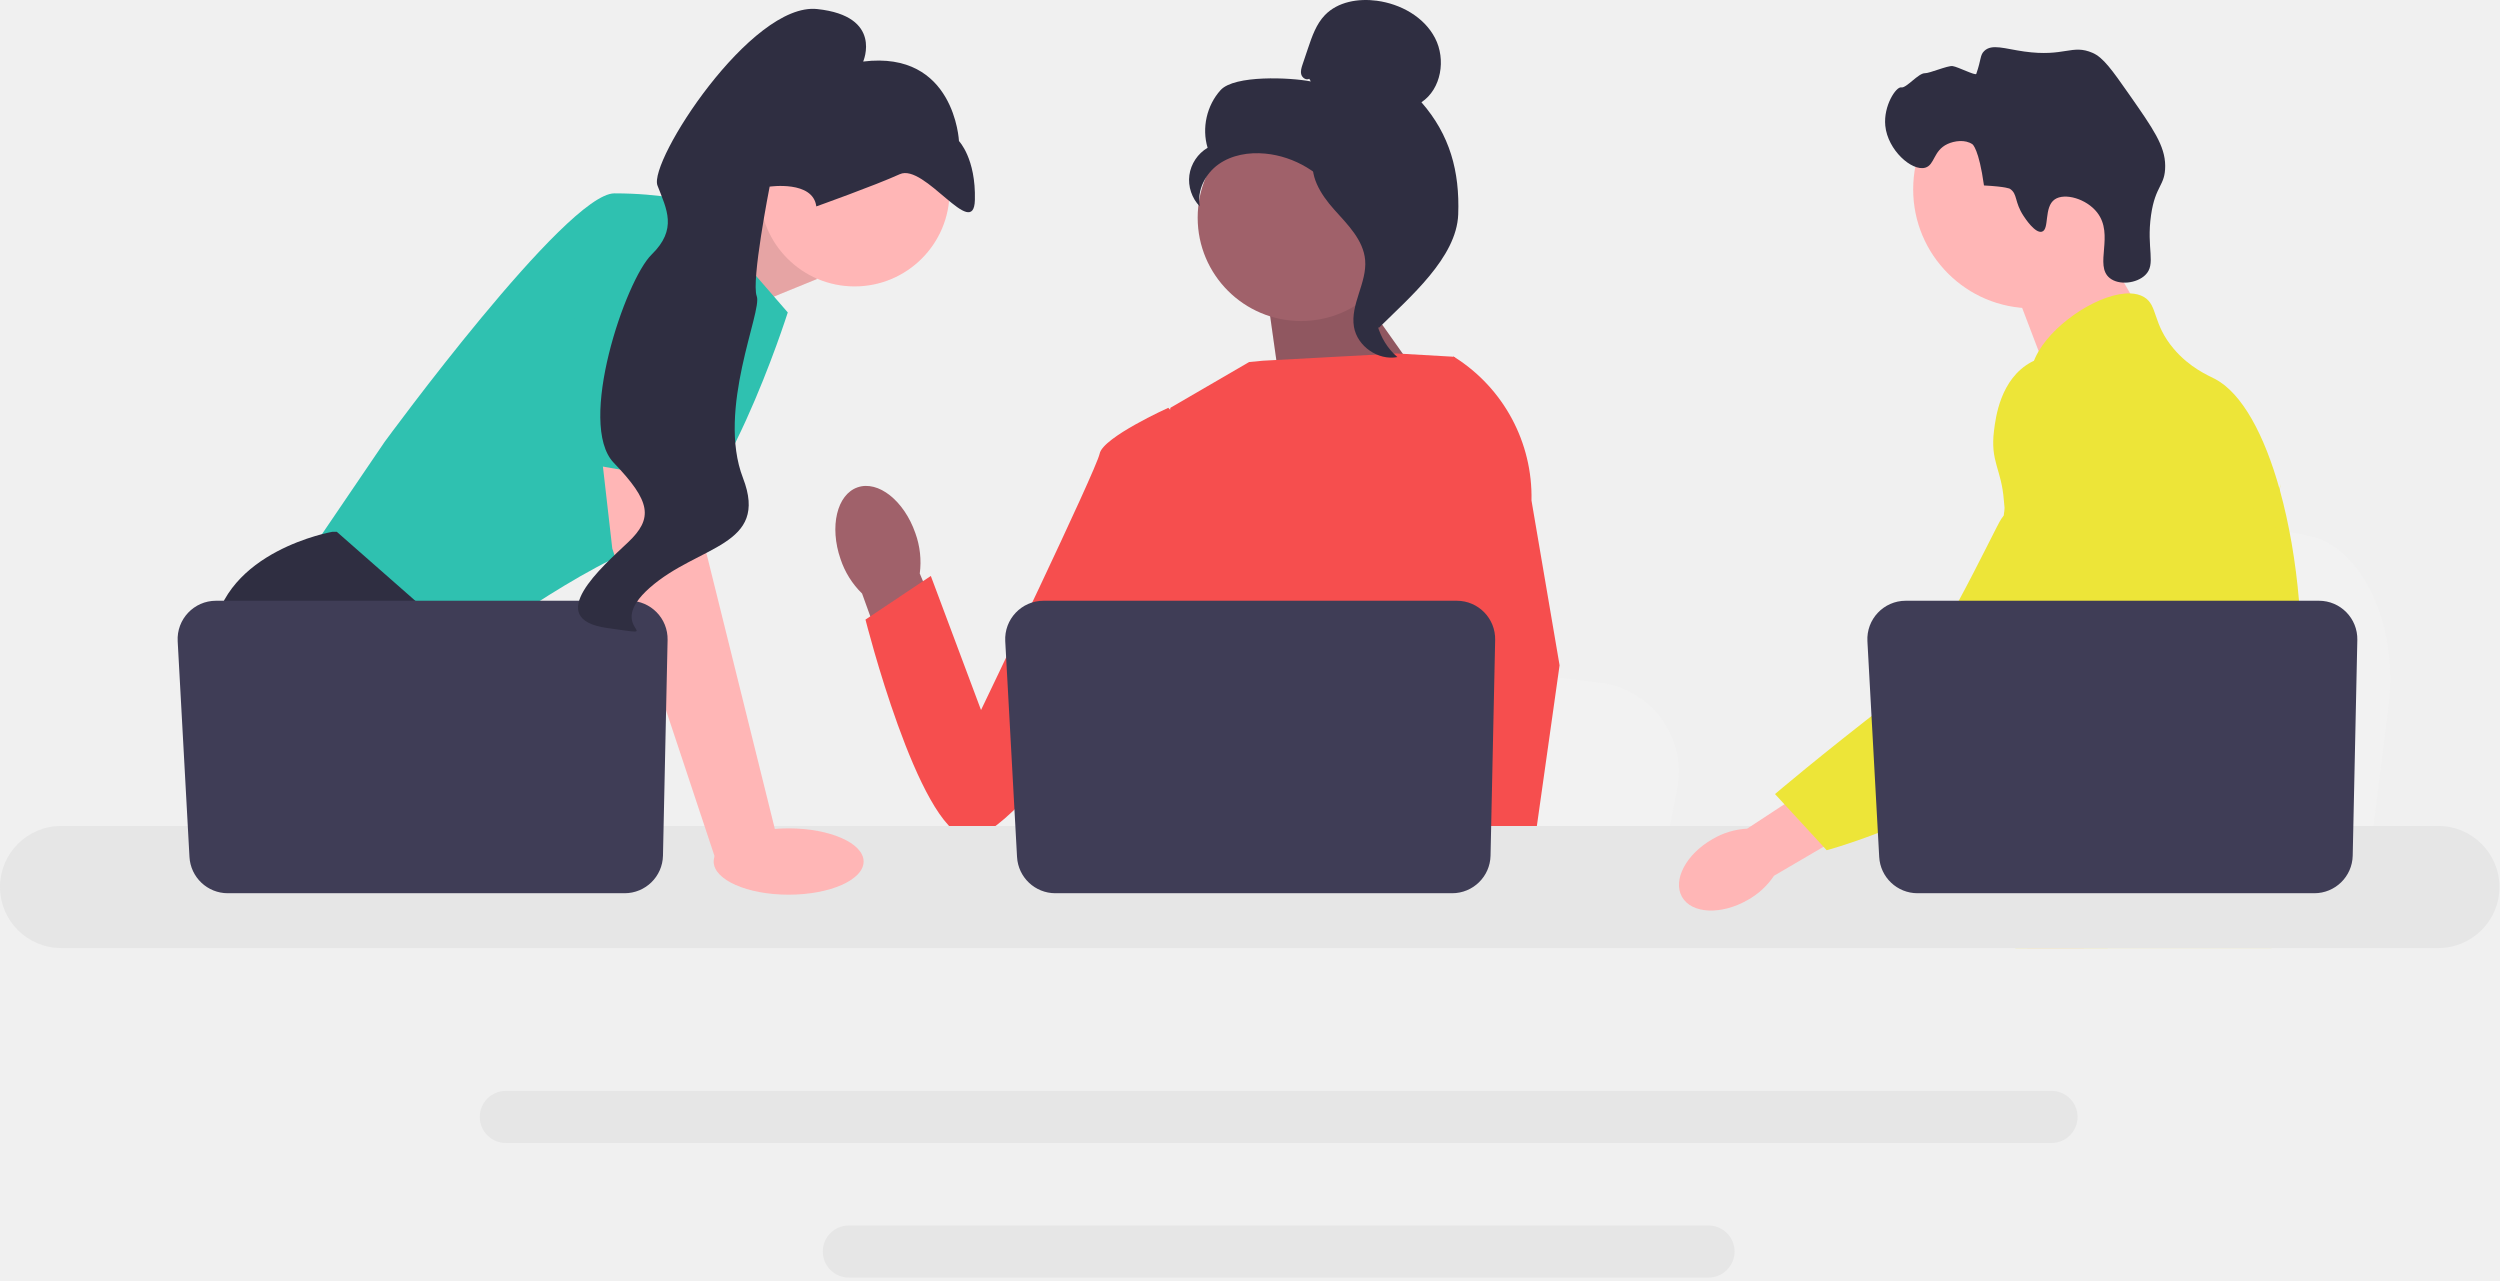
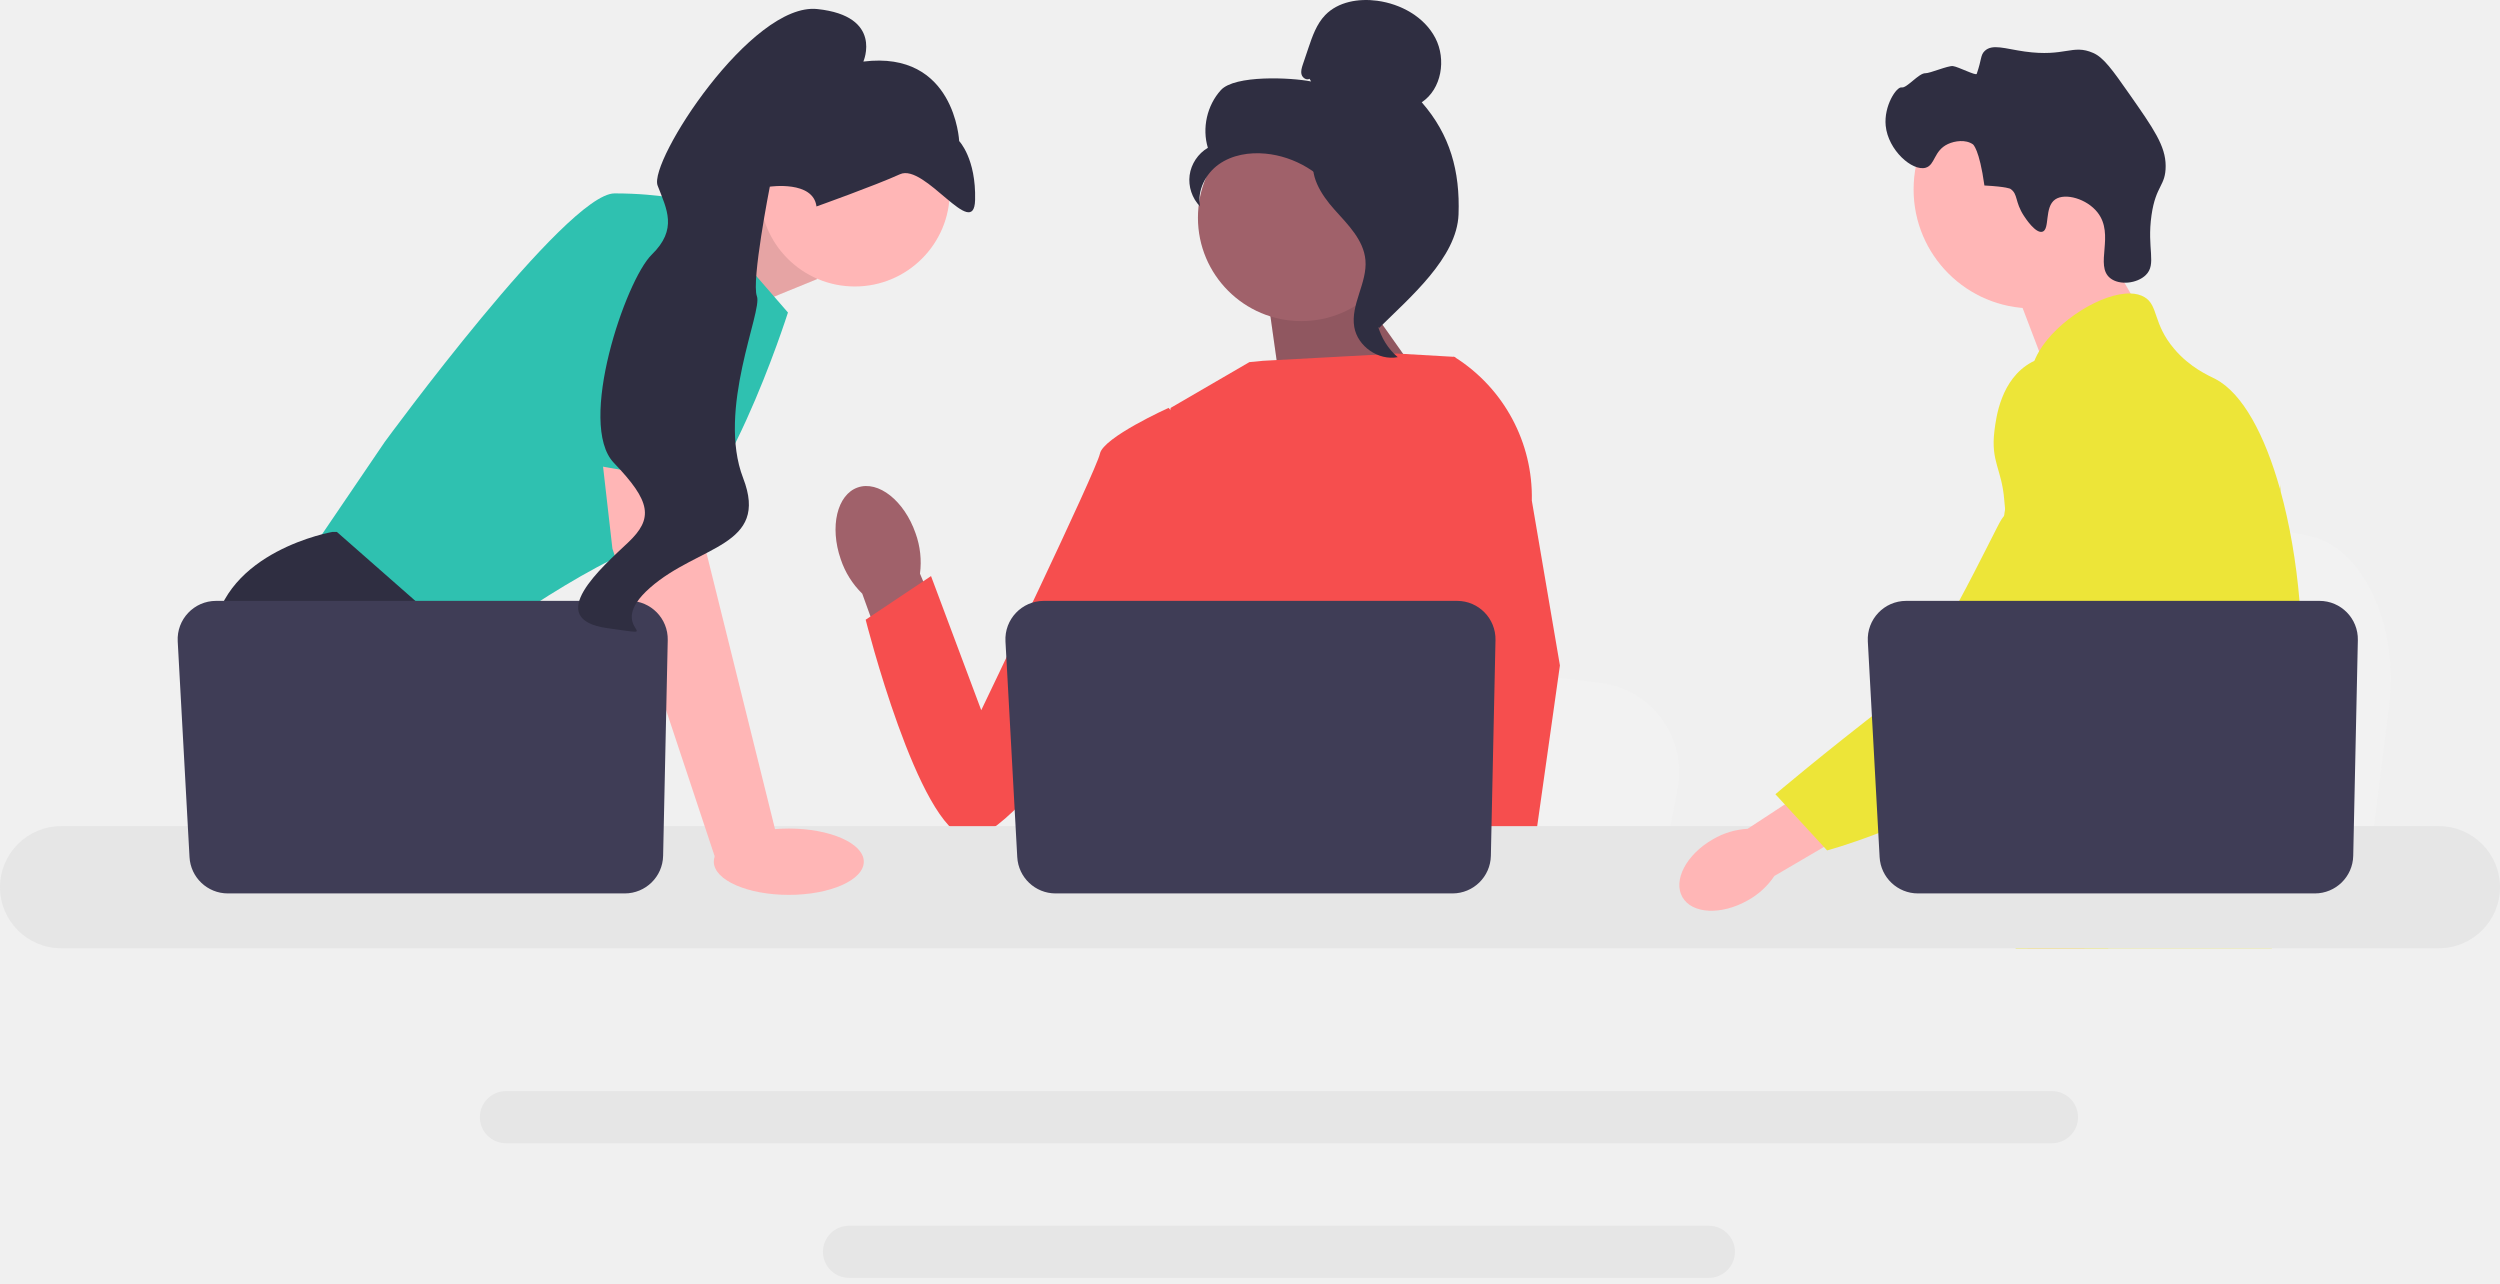
- <svg xmlns="http://www.w3.org/2000/svg" width="867" height="444" viewBox="0 0 867 444" fill="none">
+ <svg xmlns="http://www.w3.org/2000/svg" width="300" height="154" viewBox="0 0 300 154" fill="none">
  <g clip-path="url(#clip0_12_4)">
-     <path d="M828.335 244.952L825.62 266.574L818.88 320.278H683.498C684.555 308.241 686 290.916 687.544 272.213C687.696 270.345 687.856 268.465 688.008 266.574C691.88 219.56 696.116 166.358 696.116 166.358L713.915 169.673L748.447 176.095L762.518 178.71L800.2 185.726C818.987 189.217 831.91 216.419 828.335 244.952Z" fill="#F2F2F2" />
-     <path d="M725.93 79.358L742.579 108.491L710.58 131.169L696.93 95.358L725.93 79.358Z" fill="#FFB6B6" />
-     <path d="M704.735 106.92C727.514 106.92 745.979 88.454 745.979 65.675C745.979 42.897 727.514 24.431 704.735 24.431C681.957 24.431 663.491 42.897 663.491 65.675C663.491 88.454 681.957 106.92 704.735 106.92Z" fill="#FFB6B6" />
-     <path d="M701.774 74.896C698.499 69.912 699.784 67.305 697.043 65.473C697.043 65.473 695.939 64.736 688.043 64.316C686.275 51.592 684.068 50.049 684.068 50.049C681.525 48.27 677.75 48.848 675.402 49.936C670.436 52.236 671.011 57.205 667.667 58.156C663.048 59.47 654.643 52.065 653.815 43.587C653.14 36.672 657.595 29.956 659.362 30.311C661.114 30.663 665.309 25.308 667.574 25.391C669.121 25.447 675.441 22.7 677.141 22.915C678.998 23.15 685.119 26.344 685.374 25.614C687.147 20.542 686.626 19.135 688.13 17.684C690.796 15.113 695.156 16.904 701.997 17.865C716.071 19.843 718.527 15.202 725.74 18.347C729.384 19.936 732.432 24.221 738.381 32.727C746.7 44.622 750.86 50.57 750.887 57.507C750.914 64.581 747.488 64.132 745.983 74.605C744.308 86.263 747.867 91.594 743.979 95.382C740.974 98.309 734.866 99.004 731.657 96.434C726.163 92.036 733.353 81.422 727.273 73.668C723.541 68.908 716.035 66.79 712.597 69.143C708.709 71.803 710.851 79.612 708.117 80.353C705.776 80.987 702.345 75.764 701.774 74.896Z" fill="#2F2E41" />
-     <path d="M797.85 237.338C796.7 257.008 792.13 263.217 790.53 286.447C790.18 291.548 789.97 297.467 789.97 304.528C789.97 306.327 789.98 308.068 789.98 309.768C789.98 313.387 789.911 316.808 789.49 320.278C789.17 323.048 788.621 325.838 787.71 328.778H698.88C698.871 328.758 698.871 328.738 698.86 328.717C698.34 326.458 698.01 324.298 697.76 322.228C697.68 321.568 697.61 320.918 697.55 320.278C697.47 319.528 697.4 318.788 697.331 318.058C697.06 315.148 696.791 312.398 696.15 309.768C695.291 306.137 693.73 302.718 690.53 299.418C689.22 298.068 687.911 297.018 686.63 296.098C686.38 295.927 686.14 295.758 685.89 295.588C682.35 293.157 679 291.407 676.1 286.447C676.05 286.378 676.01 286.298 675.97 286.228C675.47 285.358 674.17 283.077 673.23 280.038C672.24 276.878 671.64 272.907 672.72 268.848C675.291 259.228 684.81 258.268 692.59 248.548C693.43 247.498 694.26 246.338 695.05 245.048C698.57 239.327 699.52 234.288 700.64 228.298C700.82 227.327 700.98 226.367 701.11 225.438C701.21 224.738 701.3 224.048 701.371 223.367C701.99 217.657 701.69 212.738 700.96 208.338C698.581 193.927 691.56 185.008 696.52 172.077C698.081 168.018 700.291 164.968 702.52 162.358C707.24 156.827 712.09 153.238 711.25 146.098C710.4 138.898 704.94 137.907 704.331 131.617C704.02 128.438 705.06 125.088 707.01 121.798V121.788C713.25 111.197 728.831 101.447 738.73 101.758C740.56 101.808 742.18 102.217 743.53 103.008C748.42 105.887 746.38 112.177 753.871 120.998C759.44 127.548 765.74 130.168 768.13 131.407C777.6 136.348 785.3 150.918 790.53 169.548C790.57 169.688 790.61 169.827 790.65 169.978C793.88 181.648 796.161 194.898 797.291 208.338C797.77 214.028 798.05 219.748 798.11 225.407C798.161 229.927 798.06 233.848 797.85 237.338Z" fill="#EDE538" />
-     <path d="M731.331 304.728L729.52 309.768L728.38 312.927L725.74 320.278L722.68 328.778H703.01L706.31 320.278L707.84 316.318L710.38 309.768L714.64 298.768L731.331 304.728Z" fill="#FFB6B6" />
-     <path d="M790.84 167.827C790.791 168.478 790.72 169.197 790.65 169.978C789.871 177.918 788.03 192.128 785.34 208.338C783.92 216.887 782.26 225.998 780.39 235.048C776.371 254.577 771.371 273.808 765.72 286.447C764.71 288.728 763.67 290.788 762.61 292.608C761.8 293.998 760.95 295.367 760.06 296.717C757.18 301.148 753.95 305.348 750.6 309.268C750.47 309.438 750.32 309.598 750.17 309.768C749.63 310.407 749.07 311.038 748.51 311.668C745.77 314.758 742.97 317.637 740.26 320.278C736.96 323.498 733.78 326.348 730.93 328.778H698.99L698.86 328.717L694.26 326.677C694.26 326.677 695.57 325.137 697.76 322.228C698.21 321.637 698.69 320.987 699.21 320.278C699.85 319.407 700.541 318.447 701.28 317.407C702.82 315.228 704.57 312.668 706.45 309.768C710.09 304.157 714.24 297.257 718.43 289.268C718.911 288.338 719.4 287.398 719.89 286.447C719.9 286.418 719.92 286.387 719.93 286.358C720.76 284.737 721.581 283.068 722.4 281.367C729.35 266.907 731.34 254.907 731.911 251.018C732.71 245.518 733.82 237.827 733.52 229.367C733.32 223.788 732.51 217.887 730.581 212.028V212.018C730.18 210.788 729.73 209.558 729.22 208.338C728.31 206.148 727.23 203.987 725.95 201.858C720.3 192.478 715.71 192.088 712.06 181.867C710.98 178.838 708.53 171.998 709.28 164.778V164.768C709.371 163.878 709.52 162.978 709.72 162.077V162.068C709.77 161.818 709.84 161.558 709.911 161.308C710.48 159.098 711.42 156.907 712.85 154.827C715.64 150.788 719.45 148.387 722.86 146.958L722.871 146.947C726.81 145.308 730.21 144.958 730.871 144.898C745.48 143.598 756.81 155.878 763 162.588C765.39 165.177 767.581 167.348 769.581 169.117C785.15 183.018 789.42 174.137 790.53 169.548C790.7 168.838 790.791 168.228 790.84 167.827Z" fill="#EDE538" />
-     <path d="M790.89 167.308C790.89 167.358 790.88 167.528 790.84 167.808C790.86 167.657 790.871 167.508 790.88 167.367C790.88 167.338 790.88 167.318 790.89 167.308Z" fill="#EDE538" />
-     <path d="M711.47 378.318H175.42C170.44 378.318 166.38 382.367 166.38 387.348C166.38 392.338 170.44 396.387 175.42 396.387H711.47C716.45 396.387 720.5 392.338 720.5 387.348C720.5 382.367 716.45 378.318 711.47 378.318Z" fill="#E6E6E6" />
-     <path d="M592.51 424.998H294.37C289.39 424.998 285.34 429.048 285.34 434.028C285.34 439.008 289.39 443.068 294.37 443.068H592.51C597.49 443.068 601.55 439.008 601.55 434.028C601.55 429.048 597.49 424.998 592.51 424.998Z" fill="#E6E6E6" />
-     <path d="M235.069 81.275L268.853 67.057L283.344 96.763L247.842 111.253L235.069 81.275Z" fill="#FFB6B6" />
-     <path opacity="0.1" d="M235.069 81.275L268.853 67.057L283.344 96.763L247.842 111.253L235.069 81.275Z" fill="black" />
-     <path d="M239.872 69.955L273.2 108.355C273.2 108.355 250.015 181.532 226.831 188.052C203.646 194.573 160.899 226.452 160.899 226.452L107.284 191.675L133.367 153.275C133.367 153.275 196.401 67.057 213.065 67.057C229.729 67.057 239.872 69.955 239.872 69.955Z" fill="#2FC1B0" />
-     <path d="M194.843 320.278H117.261L112.356 313.721L92.33 286.95L87.722 280.791C87.722 280.791 70.334 248.912 73.956 219.931C77.579 190.951 115.254 184.43 115.254 184.43H116.805L162.928 224.96L160.175 262.678L174.781 286.95L194.843 320.278Z" fill="#2F2E41" />
-     <path d="M133.15 320.278H112.356V289.486L133.15 320.278Z" fill="#2F2E41" />
-     <path d="M581.644 273.532L579.058 286.95L572.638 320.278H443.681C444.688 312.808 446.064 302.056 447.535 290.449C447.68 289.29 447.832 288.124 447.977 286.95C451.665 257.773 455.7 224.757 455.7 224.757L472.654 226.814L505.547 230.799L518.951 232.422L554.844 236.777C572.74 238.943 585.049 255.824 581.644 273.532Z" fill="#F2F2F2" />
-     <path d="M764.144 320.278H694.199C695.264 319.024 695.865 318.3 695.865 318.3L716.833 314.837L760.036 307.707C760.036 307.707 762.007 312.801 764.144 320.278Z" fill="#2F2E41" />
-     <path d="M467.455 95.766L497.873 138.784L444.814 140.369L439.119 99.942L467.455 95.766Z" fill="#A0616A" />
-     <path opacity="0.1" d="M467.455 95.766L497.873 138.784L444.814 140.369L439.119 99.942L467.455 95.766Z" fill="black" />
-     <path d="M317.446 184.896C313.543 173.637 304.57 166.525 297.405 169.01C290.24 171.495 287.597 182.635 291.503 193.898C293.002 198.418 295.561 202.514 298.967 205.842L316.107 253.339L338.224 244.821L318.979 198.902C319.594 194.178 319.068 189.375 317.446 184.896Z" fill="#A0616A" />
-     <path d="M523.347 162.977L523.306 206.817L519.227 223.011L510.837 256.317L504.729 286.95L500.179 309.772L498.556 317.923C497.331 318.742 496.114 319.524 494.897 320.278H388.921C382.9 316.663 379.531 313.851 379.531 313.851C379.531 313.851 381.198 312.286 383.103 309.772C386.32 305.527 390.211 298.571 387.827 291.927C387.327 290.536 387.197 288.841 387.349 286.95C388.32 274.474 401.405 253.375 401.405 253.375L398.695 222.061L397.507 208.339L405.884 141.429L433.192 125.555L437.906 125.099L484.442 122.585L503.677 123.693L504.553 123.932L523.347 162.977Z" fill="#F64E4E" />
-     <path d="M525.414 320.278H502.229L501.208 309.772L501.186 309.562L507.75 309.113L524.827 307.947L525.124 314.235L525.356 319.061L525.414 320.278Z" fill="#FFB6B6" />
-     <path d="M531.121 173.576L540.861 230.72L532.913 286.95L531.674 295.702L529.486 311.156L528.812 315.909L528.834 316.423L529 320.278H501.469L500.454 309.772L500.367 308.83L498.295 287.312L498.259 286.95L493.861 241.319L502.483 208.339L503.12 205.912V205.905L506.872 149.435L503.966 123.773L503.937 123.534C503.995 123.57 504.046 123.606 504.104 123.642C504.256 123.736 504.408 123.831 504.553 123.932C521.478 134.67 531.563 153.507 531.121 173.576Z" fill="#F64E4E" />
-     <path d="M415.748 152.379L405.16 141.428C405.16 141.428 382.496 151.646 381.366 157.314C380.236 162.983 340.22 246.24 340.22 246.24L322.81 199.741L300.148 214.871C300.148 214.871 318.332 287.063 335.338 290.452C352.344 293.842 409.339 205.006 409.339 205.006L415.748 152.379Z" fill="#F64E4E" />
-     <path d="M845.64 286.447H21.16C9.49 286.447 0 295.947 0 307.617C0 319.287 9.49 328.778 21.16 328.778H845.64C857.31 328.778 866.81 319.288 866.81 307.617C866.81 295.947 857.31 286.447 845.64 286.447Z" fill="#E6E6E6" />
-     <path d="M518.522 221.94L516.919 296.742C516.764 303.983 510.85 309.772 503.607 309.772H366.004C358.933 309.772 353.095 304.245 352.709 297.184L348.619 222.381C348.202 214.753 354.275 208.339 361.915 208.339H505.21C512.675 208.339 518.682 214.476 518.522 221.94Z" fill="#3F3D56" />
-     <path d="M296.385 99.331C314.567 99.331 329.307 84.592 329.307 66.409C329.307 48.227 314.567 33.488 296.385 33.488C278.203 33.488 263.463 48.227 263.463 66.409C263.463 84.592 278.203 99.331 296.385 99.331Z" fill="#FFB6B6" />
-     <path d="M241.321 152.551L244.944 191.675L269.578 290.935L248.296 298.394L212.34 190.226L207.374 146.755L241.321 152.551Z" fill="#FFB6B6" />
-     <path d="M231.522 221.94L229.919 296.742C229.764 303.983 223.85 309.772 216.607 309.772H79.004C71.933 309.772 66.095 304.245 65.709 297.184L61.619 222.381C61.202 214.753 67.275 208.339 74.915 208.339H218.21C225.675 208.339 231.682 214.476 231.522 221.94Z" fill="#3F3D56" />
-     <path d="M273.5 310.278C287.859 310.278 299.5 305.129 299.5 298.778C299.5 292.427 287.859 287.278 273.5 287.278C259.141 287.278 247.5 292.427 247.5 298.778C247.5 305.129 259.141 310.278 273.5 310.278Z" fill="#FFB6B6" />
-     <path d="M190.242 158.532L205.095 79.374C205.095 79.374 246.393 73.578 247.842 87.344C249.291 101.11 246.806 168.386 246.806 168.386L190.242 158.532Z" fill="#2FC1B0" />
-     <path d="M283.095 71.586C283.095 71.586 303.461 64.318 312.051 60.407C320.642 56.496 337.708 83.773 338.088 69.367C338.468 54.961 332.57 48.92 332.57 48.92C332.57 48.92 331.098 17.405 299.347 21.345C299.347 21.345 306.331 5.578 283.406 3.14C260.482 0.702 224.817 56.061 228.011 64.334C231.205 72.607 235.034 79.447 225.972 88.292C216.91 97.138 199.942 147.062 212.852 160.496C225.762 173.93 226.61 179.759 217.764 188.117C208.918 196.475 188.01 214.647 210.617 217.802C233.224 220.957 208.549 218.601 225.402 203.776C242.256 188.951 266.85 189.556 257.667 165.771C248.484 141.986 264.438 107.902 262.442 102.731C260.446 97.561 266.914 64.726 266.914 64.726C266.914 64.726 281.969 62.514 283.095 71.586Z" fill="#2F2E41" />
-     <path d="M451.191 111.337C470.984 111.337 487.029 95.291 487.029 75.499C487.029 55.706 470.984 39.661 451.191 39.661C431.398 39.661 415.353 55.706 415.353 75.499C415.353 95.291 431.398 111.337 451.191 111.337Z" fill="#A0616A" />
-     <path d="M454.051 27.317C453.014 27.923 451.625 27.007 451.293 25.853C450.96 24.699 451.347 23.474 451.732 22.337L453.665 16.61C455.037 12.548 456.492 8.344 459.462 5.252C463.945 0.586 471.069 -0.601 477.483 0.259C485.718 1.363 493.844 5.823 497.674 13.198C501.503 20.572 499.873 30.863 492.953 35.464C502.815 46.767 506.253 59.364 505.71 74.355C505.167 89.346 488.831 103.143 478.177 113.703C475.798 112.261 473.635 105.502 474.944 103.047C476.252 100.592 474.377 97.747 475.998 95.485C477.618 93.224 478.974 96.825 477.336 94.576C476.302 93.157 480.336 89.893 478.8 89.043C471.368 84.935 468.896 75.672 464.229 68.579C458.599 60.023 448.963 54.228 438.766 53.267C433.149 52.737 427.216 53.697 422.612 56.958C418.008 60.219 415.027 66.046 416.095 71.586C413.33 68.779 411.953 64.664 412.473 60.758C412.992 56.852 415.395 53.24 418.797 51.252C416.729 44.41 418.501 36.541 423.303 31.247C428.104 25.953 447.583 26.854 454.593 28.247L454.051 27.317Z" fill="#2F2E41" />
-     <path d="M455.14 53.475C464.425 54.477 471.129 62.52 476.79 69.947C480.052 74.228 483.47 78.956 483.388 84.338C483.305 89.779 479.667 94.447 477.929 99.603C475.087 108.032 477.856 118.061 484.622 123.836C477.937 125.105 470.71 120.093 469.556 113.387C468.213 105.581 474.13 98.047 473.43 90.157C472.812 83.206 467.334 77.857 462.678 72.659C458.021 67.462 453.647 60.566 455.79 53.924L455.14 53.475Z" fill="#2F2E41" />
-     <path d="M593.947 290.977C584.751 296.208 579.995 305.194 583.325 311.046C586.655 316.898 596.808 317.401 606.007 312.167C609.711 310.126 612.872 307.229 615.226 303.716L653.913 281.061L642.894 263.132L605.926 287.37C601.702 287.599 597.595 288.836 593.947 290.977Z" fill="#FFB6B6" />
-     <path d="M724.935 124.841C723.779 124.383 713.634 120.541 704.373 125.613C693.735 131.439 692.092 144.739 691.516 149.404C690.184 160.18 694.106 162.596 694.934 173.505C696.483 193.915 700.568 170.631 694.045 179.948C691.787 183.172 668.728 233.146 656.01 242.934C631.277 261.971 615.571 275.378 615.571 275.378L633.501 294.856C633.501 294.856 661.835 287.306 686.878 271.045C712.566 254.366 725.41 246.026 735.347 229.71C736.203 228.305 756.678 193.534 745.682 155.086C743.174 146.316 738.578 130.247 724.935 124.841Z" fill="#EDE538" />
-     <path d="M817.522 221.94L815.919 296.742C815.764 303.983 809.85 309.772 802.607 309.772H665.004C657.933 309.772 652.095 304.245 651.709 297.184L647.619 222.381C647.202 214.753 653.275 208.339 660.915 208.339H804.21C811.675 208.339 817.682 214.476 817.522 221.94Z" fill="#3F3D56" />
+     <path d="M286.684 84.777L285.744 92.26L283.412 110.847H236.556C236.922 106.681 237.422 100.685 237.957 94.212C238.009 93.565 238.065 92.915 238.117 92.26C239.457 75.989 240.923 57.576 240.923 57.576L247.083 58.723L259.035 60.946L263.905 61.851L276.946 64.279C283.449 65.487 287.921 74.902 286.684 84.777Z" fill="#F2F2F2" />
+     <path d="M251.242 27.465L257.004 37.548L245.929 45.397L241.205 33.003L251.242 27.465Z" fill="#FFB6B6" />
+     <path d="M243.906 37.005C251.79 37.005 258.181 30.614 258.181 22.73C258.181 14.847 251.79 8.456 243.906 8.456C236.023 8.456 229.632 14.847 229.632 22.73C229.632 30.614 236.023 37.005 243.906 37.005Z" fill="#FFB6B6" />
+     <path d="M242.882 25.921C241.748 24.196 242.193 23.294 241.244 22.66C241.244 22.66 240.862 22.405 238.129 22.259C237.518 17.856 236.754 17.322 236.754 17.322C235.873 16.706 234.567 16.906 233.754 17.283C232.035 18.079 232.235 19.799 231.077 20.128C229.479 20.582 226.57 18.019 226.283 15.085C226.05 12.692 227.591 10.368 228.203 10.491C228.809 10.613 230.261 8.759 231.045 8.788C231.58 8.807 233.768 7.856 234.356 7.931C234.999 8.012 237.117 9.118 237.206 8.865C237.819 7.11 237.639 6.623 238.16 6.12C239.082 5.231 240.591 5.85 242.959 6.183C247.83 6.867 248.68 5.261 251.176 6.35C252.437 6.9 253.492 8.383 255.551 11.327C258.43 15.444 259.87 17.502 259.879 19.903C259.889 22.351 258.703 22.196 258.182 25.82C257.603 29.855 258.834 31.7 257.489 33.011C256.449 34.024 254.335 34.265 253.224 33.376C251.323 31.853 253.811 28.18 251.707 25.496C250.415 23.849 247.817 23.116 246.627 23.93C245.282 24.851 246.023 27.553 245.077 27.81C244.267 28.029 243.079 26.222 242.882 25.921Z" fill="#2F2E41" />
+     <path d="M276.133 82.142C275.735 88.949 274.154 91.099 273.6 99.138C273.479 100.904 273.406 102.952 273.406 105.396C273.406 106.019 273.409 106.621 273.409 107.21C273.409 108.462 273.385 109.646 273.24 110.847C273.129 111.806 272.939 112.771 272.624 113.789H241.88C241.877 113.782 241.877 113.775 241.873 113.768C241.693 112.986 241.579 112.238 241.492 111.522C241.465 111.293 241.44 111.069 241.42 110.847C241.392 110.587 241.368 110.331 241.344 110.079C241.25 109.072 241.157 108.12 240.935 107.21C240.638 105.953 240.098 104.77 238.99 103.627C238.537 103.16 238.084 102.797 237.64 102.478C237.554 102.419 237.471 102.361 237.384 102.302C236.159 101.461 235 100.855 233.996 99.138C233.979 99.114 233.965 99.087 233.951 99.062C233.778 98.761 233.328 97.972 233.003 96.92C232.66 95.826 232.452 94.452 232.826 93.047C233.716 89.718 237.01 89.386 239.703 86.022C239.994 85.658 240.281 85.257 240.555 84.81C241.773 82.83 242.101 81.086 242.489 79.013C242.551 78.677 242.607 78.345 242.652 78.023C242.687 77.781 242.718 77.542 242.742 77.307C242.956 75.331 242.852 73.628 242.6 72.105C241.776 67.118 239.347 64.031 241.063 59.555C241.603 58.15 242.368 57.095 243.14 56.191C244.773 54.277 246.452 53.035 246.161 50.564C245.867 48.072 243.977 47.729 243.766 45.552C243.659 44.452 244.019 43.292 244.694 42.154V42.15C246.854 38.485 252.246 35.111 255.672 35.218C256.305 35.235 256.866 35.377 257.333 35.651C259.026 36.647 258.32 38.824 260.912 41.877C262.84 44.144 265.02 45.051 265.847 45.48C269.125 47.19 271.79 52.232 273.6 58.68C273.614 58.728 273.627 58.777 273.641 58.829C274.759 62.868 275.548 67.453 275.94 72.105C276.105 74.074 276.202 76.054 276.223 78.013C276.241 79.577 276.206 80.934 276.133 82.142Z" fill="#EDE538" />
+     <path d="M253.111 105.465L252.484 107.21L252.09 108.303L251.176 110.847L250.117 113.789H243.309L244.451 110.847L244.981 109.476L245.86 107.21L247.335 103.403L253.111 105.465Z" fill="#FFB6B6" />
+     <path d="M273.707 58.084C273.69 58.31 273.666 58.559 273.641 58.829C273.372 61.577 272.734 66.495 271.804 72.105C271.312 75.064 270.738 78.217 270.09 81.349C268.699 88.108 266.969 94.764 265.013 99.138C264.664 99.928 264.304 100.641 263.937 101.271C263.656 101.752 263.362 102.226 263.054 102.693C262.057 104.226 260.939 105.68 259.78 107.037C259.735 107.095 259.683 107.151 259.631 107.21C259.445 107.431 259.251 107.649 259.057 107.867C258.108 108.937 257.139 109.933 256.202 110.847C255.059 111.961 253.959 112.948 252.972 113.789H241.918L241.873 113.768L240.281 113.062C240.281 113.062 240.734 112.529 241.492 111.522C241.648 111.318 241.814 111.093 241.994 110.847C242.216 110.546 242.455 110.214 242.711 109.854C243.244 109.099 243.849 108.213 244.5 107.21C245.76 105.268 247.196 102.88 248.646 100.115C248.813 99.793 248.982 99.467 249.152 99.138C249.155 99.128 249.162 99.118 249.165 99.107C249.453 98.547 249.737 97.969 250.02 97.38C252.426 92.376 253.114 88.223 253.312 86.876C253.589 84.973 253.973 82.311 253.869 79.383C253.799 77.452 253.519 75.41 252.851 73.382V73.379C252.713 72.953 252.557 72.527 252.381 72.105C252.066 71.347 251.692 70.599 251.249 69.862C249.293 66.616 247.705 66.481 246.442 62.944C246.068 61.895 245.22 59.528 245.479 57.029V57.026C245.511 56.718 245.562 56.406 245.632 56.094V56.091C245.649 56.005 245.673 55.915 245.698 55.828C245.895 55.063 246.22 54.305 246.715 53.585C247.681 52.187 248.999 51.356 250.179 50.862L250.183 50.858C251.546 50.291 252.723 50.169 252.952 50.149C258.008 49.699 261.929 53.949 264.072 56.271C264.899 57.167 265.657 57.919 266.349 58.531C271.738 63.342 273.216 60.268 273.6 58.68C273.658 58.434 273.69 58.223 273.707 58.084Z" fill="#EDE538" />
+     <path d="M273.724 57.905C273.724 57.922 273.721 57.981 273.707 58.078C273.714 58.026 273.718 57.974 273.721 57.925C273.721 57.915 273.721 57.908 273.724 57.905Z" fill="#EDE538" />
+     <path d="M246.237 130.934H60.712C58.989 130.934 57.584 132.336 57.584 134.06C57.584 135.787 58.989 137.188 60.712 137.188H246.237C247.961 137.188 249.363 135.787 249.363 134.06C249.363 132.336 247.961 130.934 246.237 130.934Z" fill="#E6E6E6" />
+     <path d="M205.066 147.09H101.88C100.157 147.09 98.755 148.492 98.755 150.215C98.755 151.939 100.157 153.344 101.88 153.344H205.066C206.789 153.344 208.194 151.939 208.194 150.215C208.194 148.492 206.789 147.09 205.066 147.09Z" fill="#E6E6E6" />
+     <path d="M81.357 28.129L93.049 23.208L98.064 33.489L85.777 38.504L81.357 28.129Z" fill="#FFB6B6" />
+     <path opacity="0.1" d="M81.357 28.129L93.049 23.208L98.064 33.489L85.777 38.504L81.357 28.129Z" fill="black" />
+     <path d="M83.019 24.211L94.554 37.501C94.554 37.501 86.529 62.828 78.505 65.084C70.481 67.341 55.687 78.374 55.687 78.374L37.131 66.338L46.158 53.048C46.158 53.048 67.974 23.208 73.741 23.208C79.508 23.208 83.019 24.211 83.019 24.211Z" fill="#2FC1B0" />
+     <path d="M67.434 110.847H40.584L38.886 108.578L31.955 99.312L30.36 97.181C30.36 97.181 24.342 86.148 25.596 76.118C26.85 66.087 39.889 63.831 39.889 63.831H40.426L56.389 77.858L55.436 90.912L60.491 99.312L67.434 110.847Z" fill="#2F2E41" />
+     <path d="M46.083 110.847H38.886V100.19L46.083 110.847Z" fill="#2F2E41" />
+     <path d="M201.305 94.668L200.41 99.312L198.188 110.847H153.556C153.905 108.262 154.381 104.541 154.89 100.524C154.941 100.122 154.993 99.719 155.043 99.312C156.32 89.215 157.716 77.787 157.716 77.787L163.584 78.5L174.968 79.879L179.607 80.441L192.03 81.948C198.223 82.697 202.484 88.54 201.305 94.668Z" fill="#F2F2F2" />
+     <path d="M264.468 110.847H240.26C240.628 110.413 240.837 110.163 240.837 110.163L248.093 108.964L263.046 106.496C263.046 106.496 263.728 108.259 264.468 110.847Z" fill="#2F2E41" />
+     <path d="M161.785 33.144L172.312 48.033L153.949 48.581L151.977 34.59L161.785 33.144Z" fill="#A0616A" />
+     <path opacity="0.1" d="M161.785 33.144L172.312 48.033L153.949 48.581L151.977 34.59L161.785 33.144Z" fill="black" />
+     <path d="M109.867 63.992C108.516 60.095 105.411 57.634 102.931 58.494C100.451 59.354 99.537 63.209 100.888 67.107C101.407 68.672 102.293 70.089 103.471 71.241L109.403 87.68L117.058 84.732L110.398 68.839C110.61 67.204 110.428 65.542 109.867 63.992Z" fill="#A0616A" />
+     <path d="M181.129 56.406L181.114 71.579L179.703 77.183L176.799 88.71L174.685 99.312L173.11 107.211L172.548 110.032C172.125 110.315 171.703 110.586 171.282 110.847H134.604C132.52 109.596 131.354 108.623 131.354 108.623C131.354 108.623 131.931 108.081 132.591 107.211C133.704 105.742 135.051 103.334 134.226 101.035C134.053 100.554 134.007 99.967 134.06 99.312C134.396 94.994 138.925 87.692 138.925 87.692L137.987 76.855L137.576 72.105L140.475 48.948L149.926 43.454L151.558 43.296L167.664 42.426L174.321 42.81L174.624 42.892L181.129 56.406Z" fill="#F64E4E" />
+     <path d="M181.844 110.847H173.82L173.466 107.211L173.459 107.138L175.731 106.983L181.641 106.579L181.744 108.756L181.824 110.426L181.844 110.847Z" fill="#FFB6B6" />
+     <path d="M183.819 60.074L187.19 79.851L184.439 99.312L184.011 102.341L183.253 107.69L183.02 109.335L183.028 109.513L183.085 110.847H173.557L173.205 107.211L173.175 106.885L172.458 99.438L172.446 99.312L170.924 83.52L173.908 72.105L174.128 71.265V71.263L175.427 51.719L174.421 42.837L174.411 42.755C174.431 42.767 174.449 42.78 174.469 42.792C174.521 42.825 174.574 42.857 174.624 42.892C180.482 46.609 183.972 53.128 183.819 60.074Z" fill="#F64E4E" />
+     <path d="M143.889 52.738L140.225 48.948C140.225 48.948 132.381 52.484 131.99 54.446C131.599 56.408 117.749 85.223 117.749 85.223L111.723 69.13L103.88 74.366C103.88 74.366 110.174 99.352 116.059 100.525C121.945 101.698 141.671 70.952 141.671 70.952L143.889 52.738Z" fill="#F64E4E" />
+     <path d="M292.673 99.138H7.323C3.285 99.138 0 102.426 0 106.465C0 110.504 3.285 113.789 7.323 113.789H292.673C296.712 113.789 300 110.504 300 106.465C300 102.426 296.712 99.138 292.673 99.138Z" fill="#E6E6E6" />
+     <path d="M179.459 76.813L178.904 102.701C178.85 105.208 176.803 107.211 174.297 107.211H126.673C124.225 107.211 122.205 105.298 122.071 102.854L120.656 76.965C120.512 74.325 122.614 72.105 125.258 72.105H174.851C177.435 72.105 179.514 74.229 179.459 76.813Z" fill="#3F3D56" />
+     <path d="M102.578 34.378C108.871 34.378 113.972 29.277 113.972 22.984C113.972 16.691 108.871 11.59 102.578 11.59C96.285 11.59 91.184 16.691 91.184 22.984C91.184 29.277 96.285 34.378 102.578 34.378Z" fill="#FFB6B6" />
+     <path d="M83.52 52.797L84.774 66.338L93.3 100.692L85.934 103.273L73.49 65.837L71.772 50.791L83.52 52.797Z" fill="#FFB6B6" />
+     <path d="M80.129 76.813L79.574 102.701C79.521 105.208 77.474 107.211 74.967 107.211H27.343C24.896 107.211 22.875 105.298 22.742 102.854L21.326 76.965C21.182 74.325 23.284 72.105 25.928 72.105H75.522C78.106 72.105 80.184 74.229 80.129 76.813Z" fill="#3F3D56" />
+     <path d="M94.657 107.386C99.627 107.386 103.656 105.604 103.656 103.406C103.656 101.208 99.627 99.426 94.657 99.426C89.688 99.426 85.659 101.208 85.659 103.406C85.659 105.604 89.688 107.386 94.657 107.386Z" fill="#FFB6B6" />
+     <path d="M65.842 54.867L70.983 27.471C70.983 27.471 85.276 25.465 85.777 30.229C86.279 34.994 85.419 58.278 85.419 58.278L65.842 54.867Z" fill="#2FC1B0" />
+     <path d="M97.978 24.776C97.978 24.776 105.027 22.26 108 20.907C110.973 19.553 116.88 28.994 117.011 24.008C117.142 19.022 115.101 16.931 115.101 16.931C115.101 16.931 114.592 6.024 103.603 7.388C103.603 7.388 106.02 1.93 98.086 1.087C90.152 0.243 77.808 19.402 78.914 22.266C80.019 25.129 81.344 27.496 78.208 30.558C75.072 33.619 69.199 50.898 73.667 55.547C78.136 60.197 78.429 62.214 75.367 65.107C72.306 67.999 65.07 74.289 72.894 75.38C80.718 76.472 72.178 75.657 78.011 70.526C83.844 65.395 92.356 65.605 89.178 57.373C85.999 49.141 91.521 37.344 90.83 35.555C90.139 33.765 92.378 22.401 92.378 22.401C92.378 22.401 97.589 21.636 97.978 24.776Z" fill="#2F2E41" />
+     <path d="M156.156 38.533C163.006 38.533 168.559 32.98 168.559 26.13C168.559 19.28 163.006 13.727 156.156 13.727C149.305 13.727 143.752 19.28 143.752 26.13C143.752 32.98 149.305 38.533 156.156 38.533Z" fill="#A0616A" />
+     <path d="M157.146 9.454C156.787 9.664 156.306 9.347 156.191 8.948C156.076 8.548 156.21 8.124 156.343 7.731L157.012 5.748C157.487 4.343 157.99 2.888 159.018 1.818C160.57 0.203 163.035 -0.208 165.255 0.09C168.105 0.472 170.918 2.015 172.243 4.568C173.569 7.12 173.004 10.681 170.609 12.274C174.023 16.186 175.212 20.546 175.025 25.734C174.837 30.922 169.183 35.697 165.496 39.352C164.672 38.853 163.924 36.514 164.376 35.664C164.829 34.814 164.18 33.83 164.741 33.047C165.302 32.264 165.771 33.511 165.204 32.733C164.846 32.241 166.243 31.111 165.711 30.818C163.139 29.396 162.283 26.19 160.668 23.735C158.72 20.774 155.385 18.768 151.856 18.436C149.911 18.252 147.858 18.584 146.265 19.713C144.671 20.841 143.639 22.858 144.009 24.776C143.052 23.804 142.576 22.38 142.755 21.028C142.935 19.676 143.767 18.426 144.944 17.738C144.228 15.37 144.842 12.647 146.504 10.814C148.165 8.982 154.907 9.294 157.333 9.776L157.146 9.454Z" fill="#2F2E41" />
+     <path d="M157.522 18.507C160.736 18.854 163.056 21.638 165.015 24.209C166.144 25.69 167.327 27.326 167.299 29.189C167.27 31.072 166.011 32.688 165.409 34.472C164.426 37.39 165.384 40.861 167.726 42.859C165.412 43.298 162.911 41.564 162.512 39.243C162.047 36.541 164.095 33.934 163.852 31.203C163.639 28.797 161.743 26.946 160.131 25.147C158.519 23.349 157.006 20.962 157.747 18.663L157.522 18.507Z" fill="#2F2E41" />
+     <path d="M205.563 100.706C202.38 102.517 200.734 105.626 201.887 107.652C203.039 109.677 206.553 109.851 209.737 108.04C211.019 107.334 212.113 106.331 212.928 105.115L226.317 97.274L222.504 91.069L209.709 99.458C208.247 99.537 206.825 99.965 205.563 100.706Z" fill="#FFB6B6" />
+     <path d="M250.897 43.207C250.497 43.048 246.986 41.719 243.781 43.474C240.099 45.491 239.531 50.094 239.331 51.708C238.87 55.438 240.228 56.274 240.514 60.05C241.05 67.113 242.464 59.055 240.207 62.279C239.425 63.395 231.444 80.691 227.043 84.079C218.483 90.667 213.047 95.307 213.047 95.307L219.253 102.049C219.253 102.049 229.059 99.436 237.726 93.808C246.617 88.035 251.062 85.149 254.501 79.502C254.797 79.016 261.884 66.982 258.078 53.675C257.21 50.639 255.619 45.078 250.897 43.207Z" fill="#EDE538" />
+     <path d="M282.942 76.813L282.387 102.701C282.333 105.208 280.286 107.211 277.78 107.211H230.156C227.708 107.211 225.688 105.298 225.554 102.854L224.139 76.965C223.995 74.325 226.096 72.105 228.74 72.105H278.334C280.918 72.105 282.997 74.229 282.942 76.813Z" fill="#3F3D56" />
  </g>
  <defs>
    <clipPath id="clip0_12_4">
-       <rect width="866.81" height="443.068" fill="white" />
+       <rect width="300" height="153.344" fill="white" />
    </clipPath>
  </defs>
</svg>
